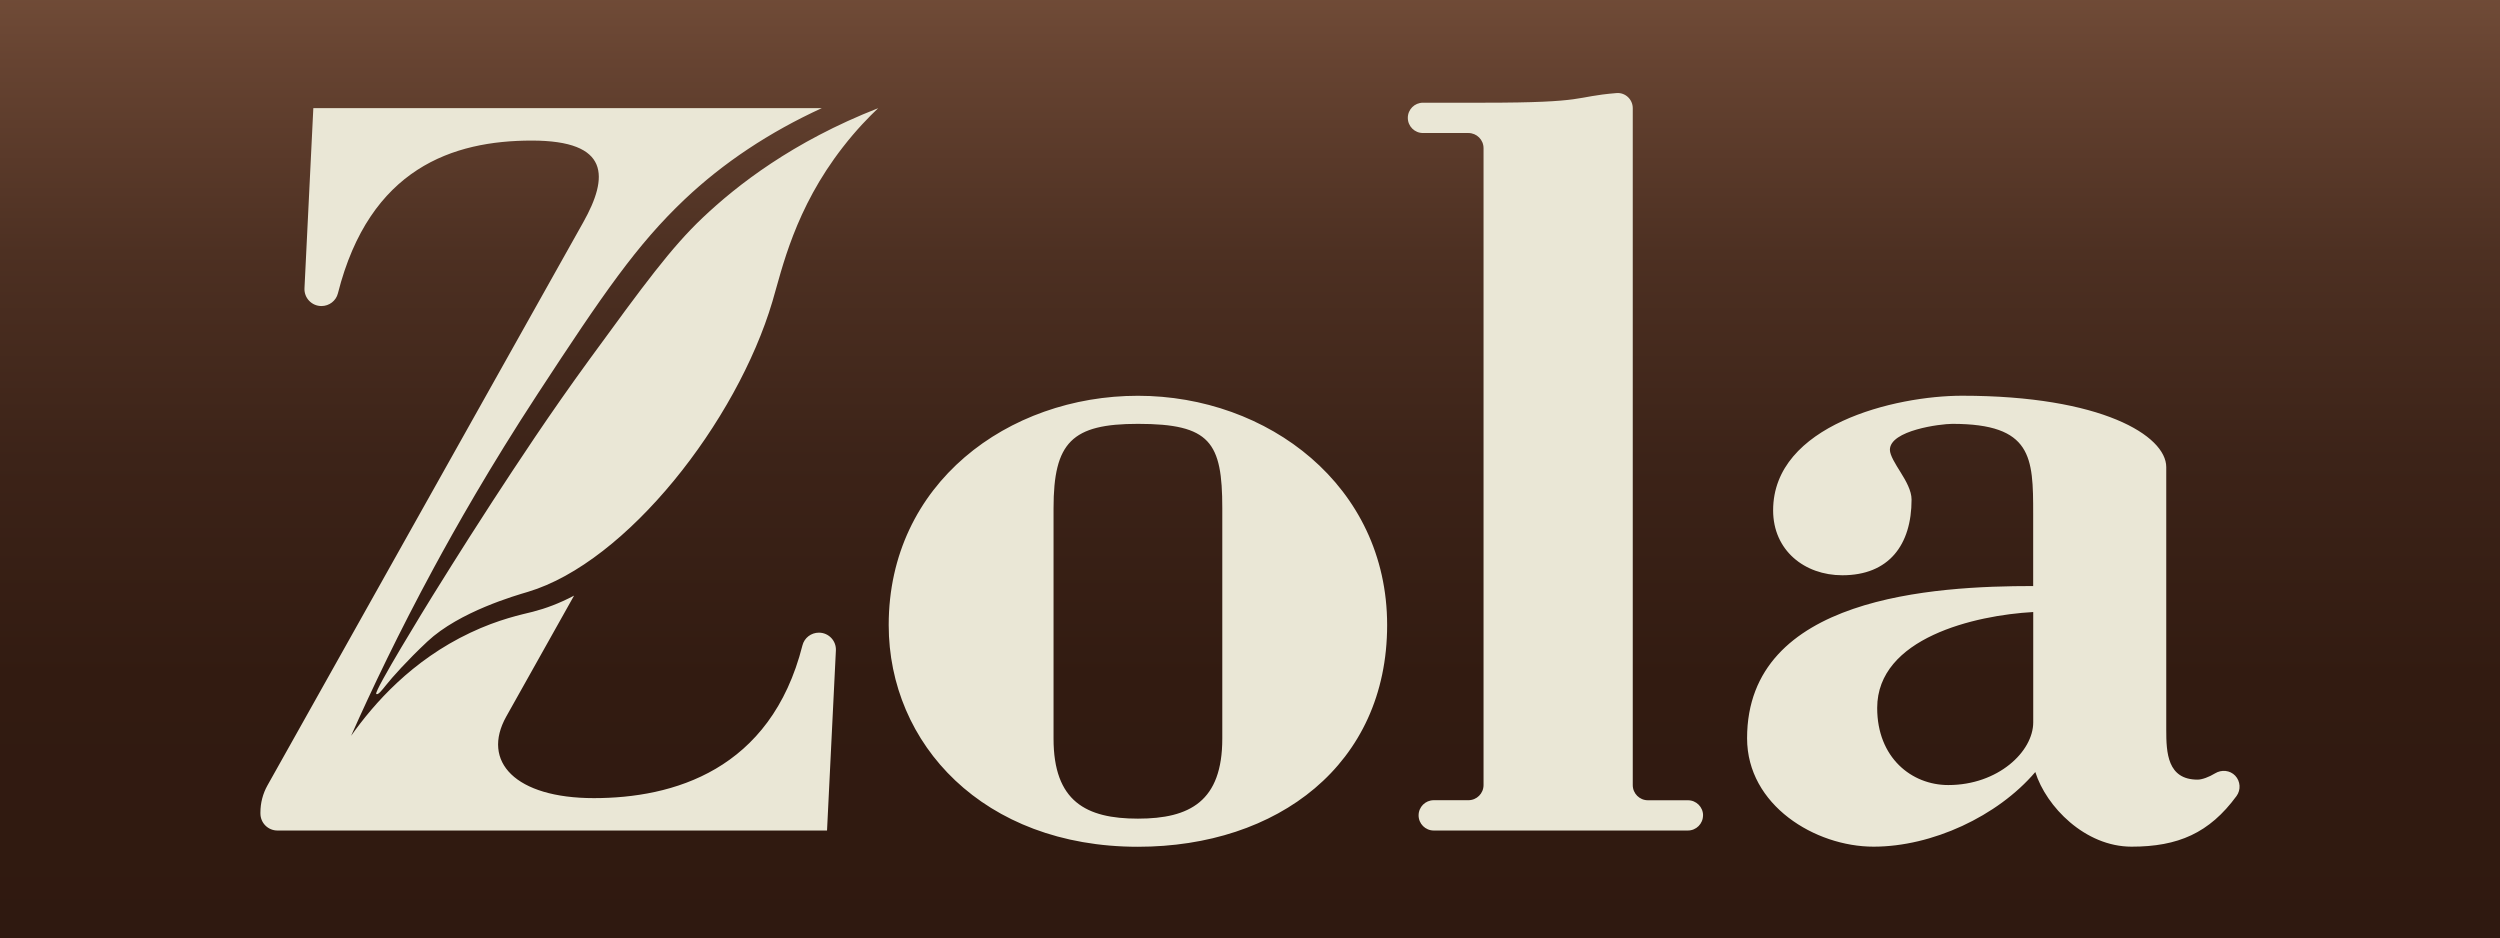
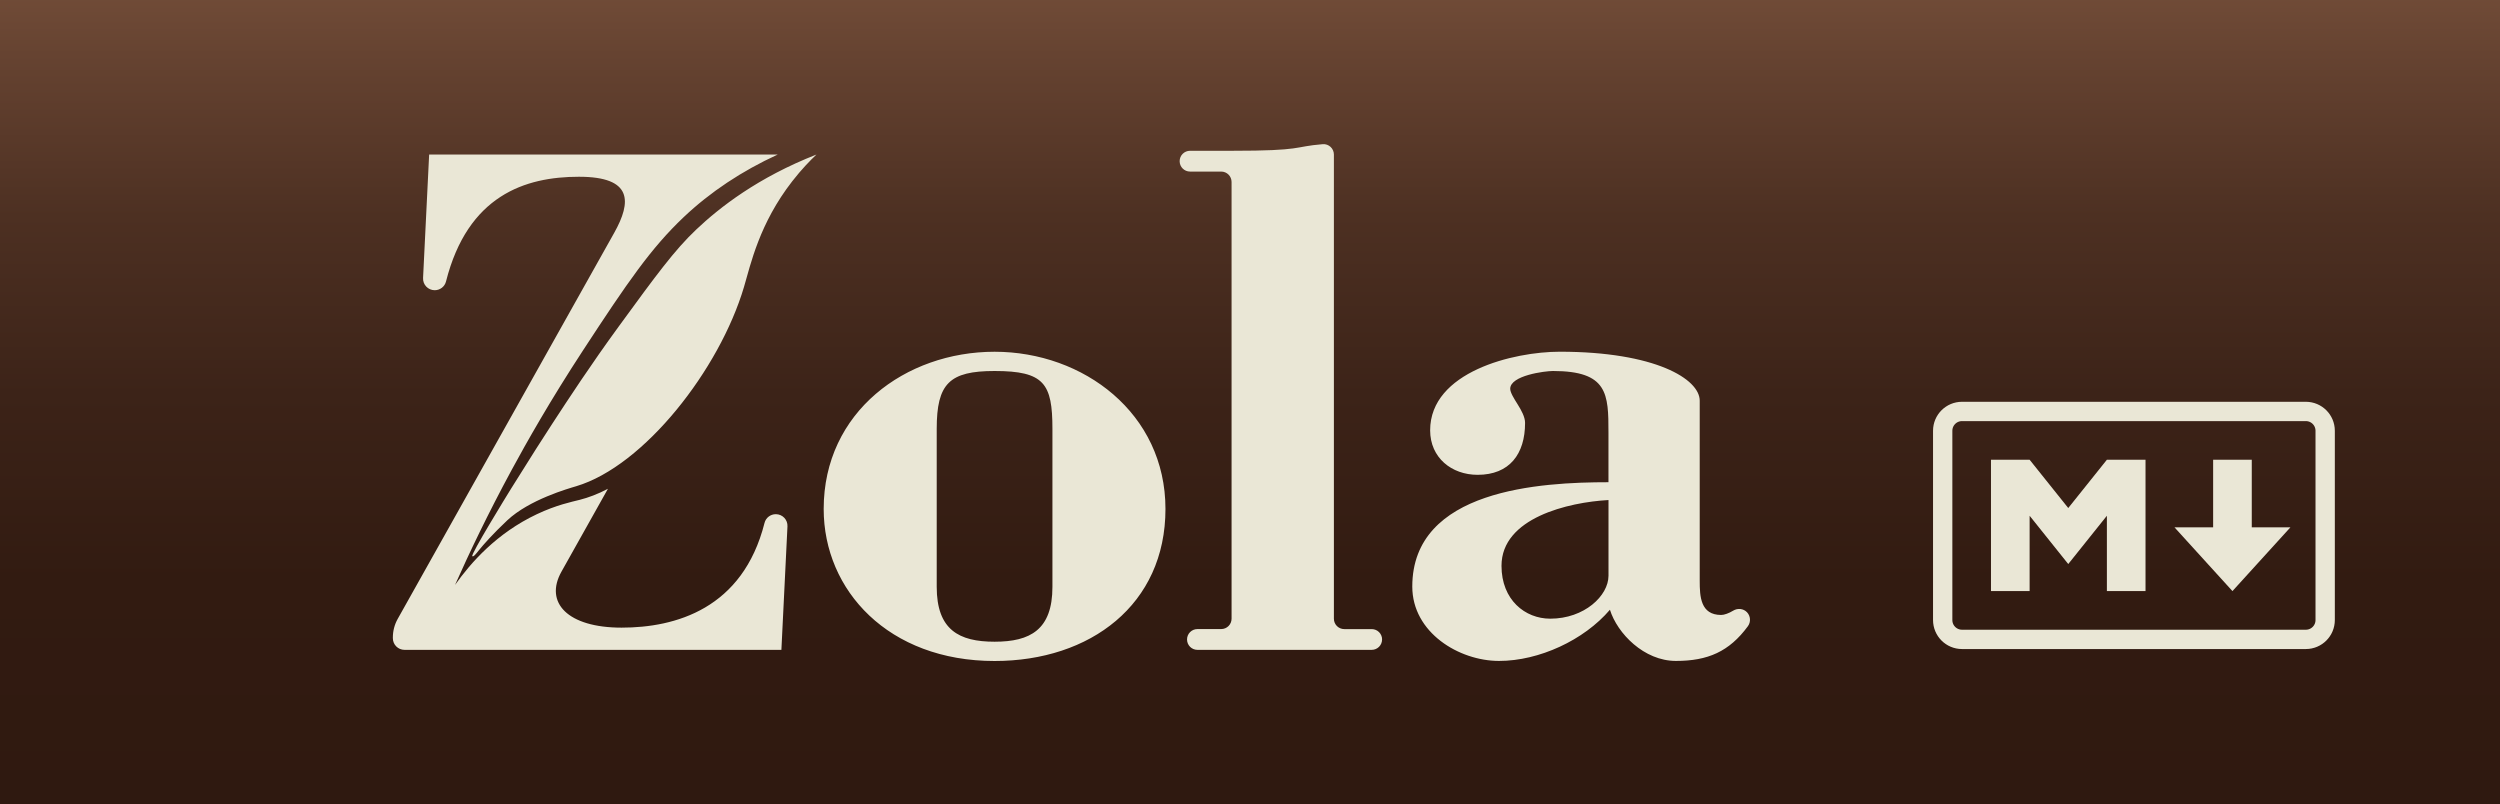
- <svg xmlns="http://www.w3.org/2000/svg" viewBox="0 0 480 180">
+ <svg xmlns="http://www.w3.org/2000/svg" viewBox="0 0 560 180">
  <defs>
    <style>.d{fill:#eae7d6;}.e{fill:url(#b);}</style>
    <linearGradient id="b" x1="240" y1="181" x2="240" y2="-.55" gradientUnits="userSpaceOnUse">
      <stop offset="0" stop-color="#2f1910" />
      <stop offset=".28" stop-color="#321b11" />
      <stop offset=".51" stop-color="#3c2318" />
      <stop offset=".73" stop-color="#4d3022" />
      <stop offset=".93" stop-color="#664331" />
      <stop offset="1" stop-color="#704b37" />
    </linearGradient>
  </defs>
  <g id="a">
-     <rect class="e" y="-.55" width="480" height="181.55" />
+     <rect class="e" y="-.55" width="560" height="181.55" />
  </g>
-   <g id="c">
+   <g id="c" transform="translate(240,90) scale(0.8) translate(-240,-90)">
    <path class="d" d="M218.48,75.99c-24.92,0-47.85,16.82-47.85,44.02,0,22.84,18.16,42.57,47.85,42.57,26.79,0,47.85-15.78,47.85-42.57s-22.94-44.02-47.85-44.02Zm16.2,65.82c0,12.04-6.23,15.37-16.2,15.37s-16.2-3.32-16.2-15.37v-44.23c0-12.67,3.53-16.2,16.2-16.2,13.91,0,16.2,3.53,16.2,16.2v44.23Zm-74.19-16.92l-1.7,34.57H53.27c-1.81,0-3.27-1.46-3.27-3.27v-.2c0-1.81,.46-3.59,1.34-5.17,0,0,4.67-8.36,60.65-108.15,4.86-8.67,5.19-15.68-9.89-15.68s-31.13,5.26-37.22,29.33c-.36,1.44-1.67,2.44-3.16,2.44-1.87,0-3.36-1.56-3.26-3.43l1.7-34.57h97.63c-10.05,4.61-18.91,10.48-26.37,17.55-9.12,8.65-15.6,18.06-28.17,37.29-9.25,14.14-15.89,25.92-20,33.51-6.66,12.31-11.89,23.28-15.84,32.17,4.42-6.24,11.67-14.49,22.88-19.79,5.53-2.62,9.83-3.48,12.04-4.04,2.41-.62,5.05-1.59,7.89-3.09l-13.01,23.2c-4.86,8.67,1.74,15.68,16.82,15.68s33.95-5.26,40.04-29.33c.36-1.44,1.67-2.44,3.16-2.44,1.87,0,3.36,1.56,3.26,3.43Zm268.68,24.05c-1.02-1.07-2.63-1.22-3.89-.45-1.14,.7-2.49,1.2-3.34,1.2-5.81,0-6.02-5.19-6.02-9.55v-50.46c0-6.02-12.41-13.7-39.19-13.7-12.87,0-36.29,5.61-36.29,22.01,0,7.68,6.02,12.46,13.29,12.46,8.93,0,13.29-5.81,13.29-14.54,0-1.66-1.04-3.53-2.08-5.19s-2.08-3.32-2.08-4.36c0-3.74,9.71-4.98,11.99-4.98,15.36,0,15.52,6.44,15.52,17.23v13.91c-18.91,0-54.93,1.96-54.93,29.22,0,12.87,13.08,20.82,24.29,20.82s23.78-5.81,31.05-14.33c2.08,6.64,9.55,14.33,18.48,14.33s14.93-2.61,20.15-9.72c.87-1.19,.76-2.84-.25-3.91Zm-38.79-10.25c0,5.61-6.75,12.04-16.31,12.04-7.04,0-13.65-5.25-13.65-14.8,0-13.44,18.74-17.8,29.96-18.42v21.18Zm-63.4,17.86c0,1.61-1.3,2.91-2.91,2.91h-48.79c-1.61,0-2.91-1.3-2.91-2.91s1.3-2.91,2.91-2.91h6.65c1.61,0,2.91-1.3,2.91-2.91V28.45c0-1.61-1.3-2.91-2.91-2.91h-8.72c-1.61,0-2.91-1.3-2.91-2.91h0c0-1.61,1.3-2.91,2.91-2.91h11.63c20.41,0,17.02-1.15,25.53-1.85,1.68-.14,3.12,1.21,3.12,2.9V150.74c0,1.61,1.3,2.91,2.91,2.91h7.68c1.61,0,2.91,1.3,2.91,2.91Zm-254.74-23.32c-.49-.46,9.74-17.1,10.82-18.84,5.29-8.51,9.48-15.04,11.56-18.22,4.68-7.17,10.8-16.53,18.65-27.29,10.4-14.26,15.62-21.38,21.68-27.11,6.52-6.17,17.22-14.56,33.66-21-1.72,1.63-4.18,4.13-6.77,7.47-9.25,11.88-11.66,23.31-13.53,29.63-6.85,23.1-27.96,50.09-46.96,55.77-2.22,.66-13.14,3.76-19.3,9.54-3.93,3.69-6.78,6.91-7.93,8.36-.8,1-1.56,1.98-1.87,1.69Z" />
  </g>
+   <g transform="translate(433,90) scale(0.4327)">
+     <rect width="198" height="118" x="5" y="5" ry="10" fill="none" stroke="#eae7d6" stroke-width="10" />
+     <path fill="#eae7d6" d="M30 98V30h20l20 25 20-25h20v68H90V59L70 84 50 59v39zm125 0l-30-33h20V30h20v35h20z" />
+   </g>
</svg>
